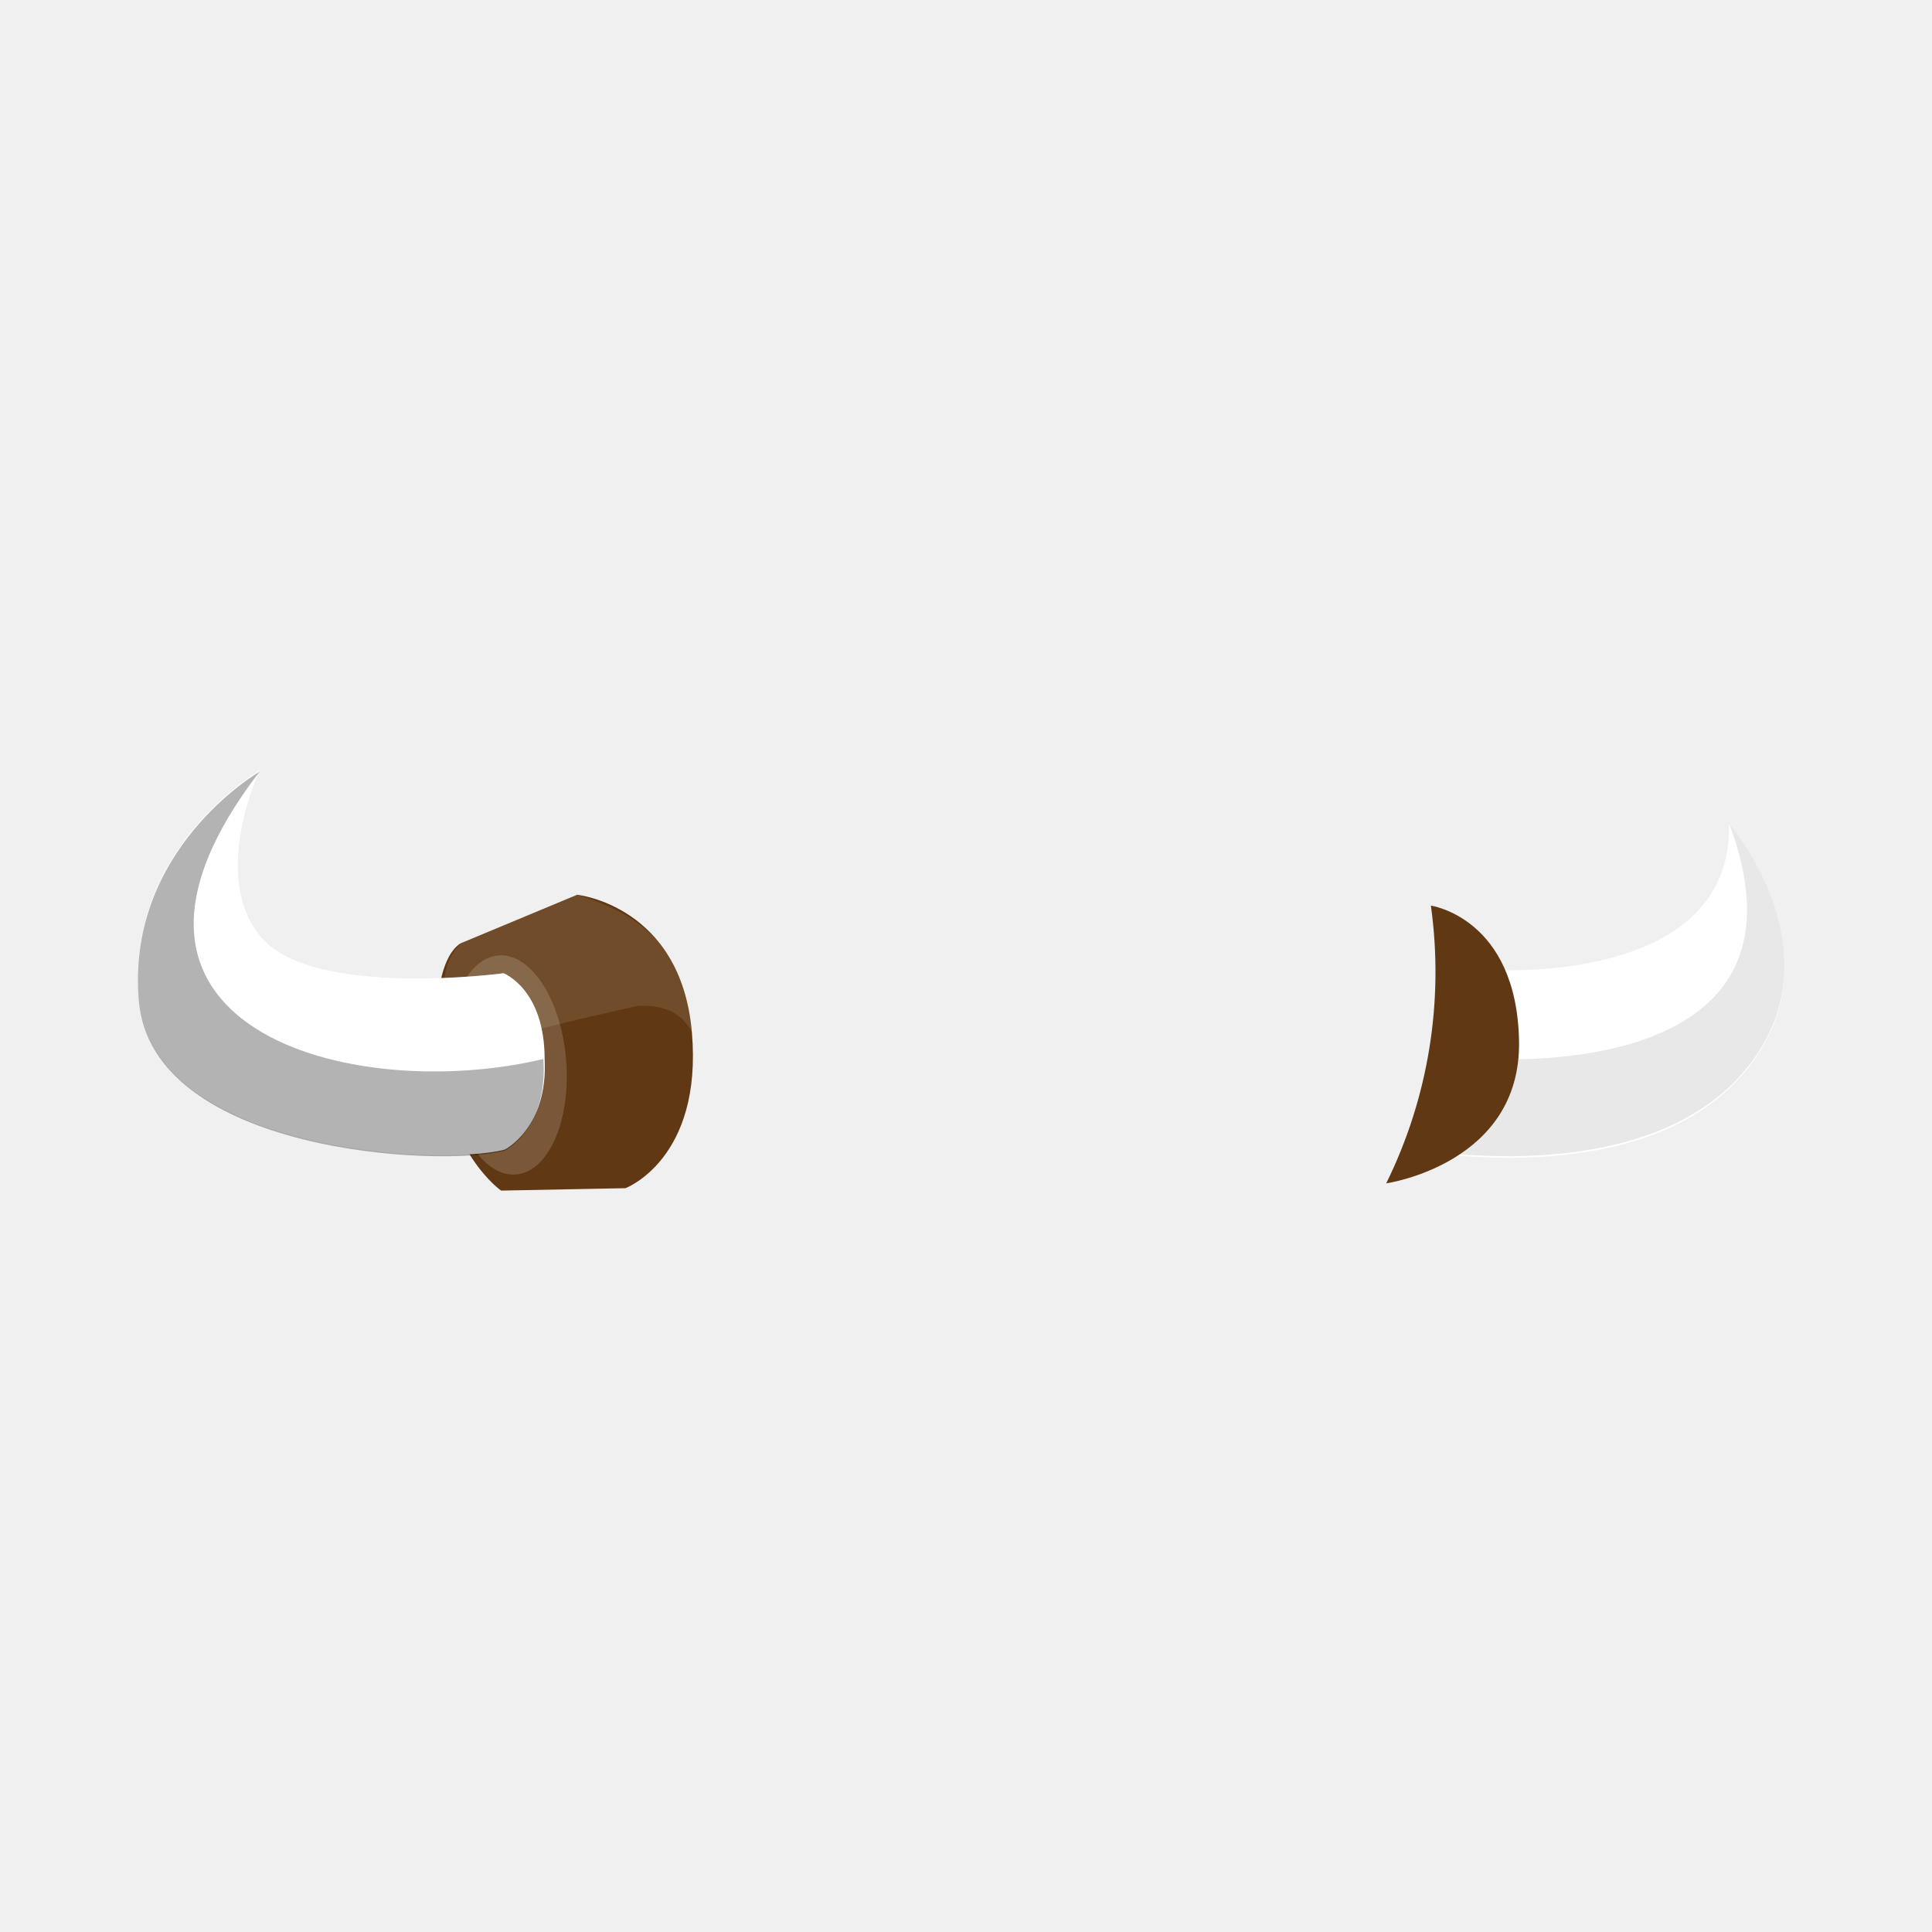
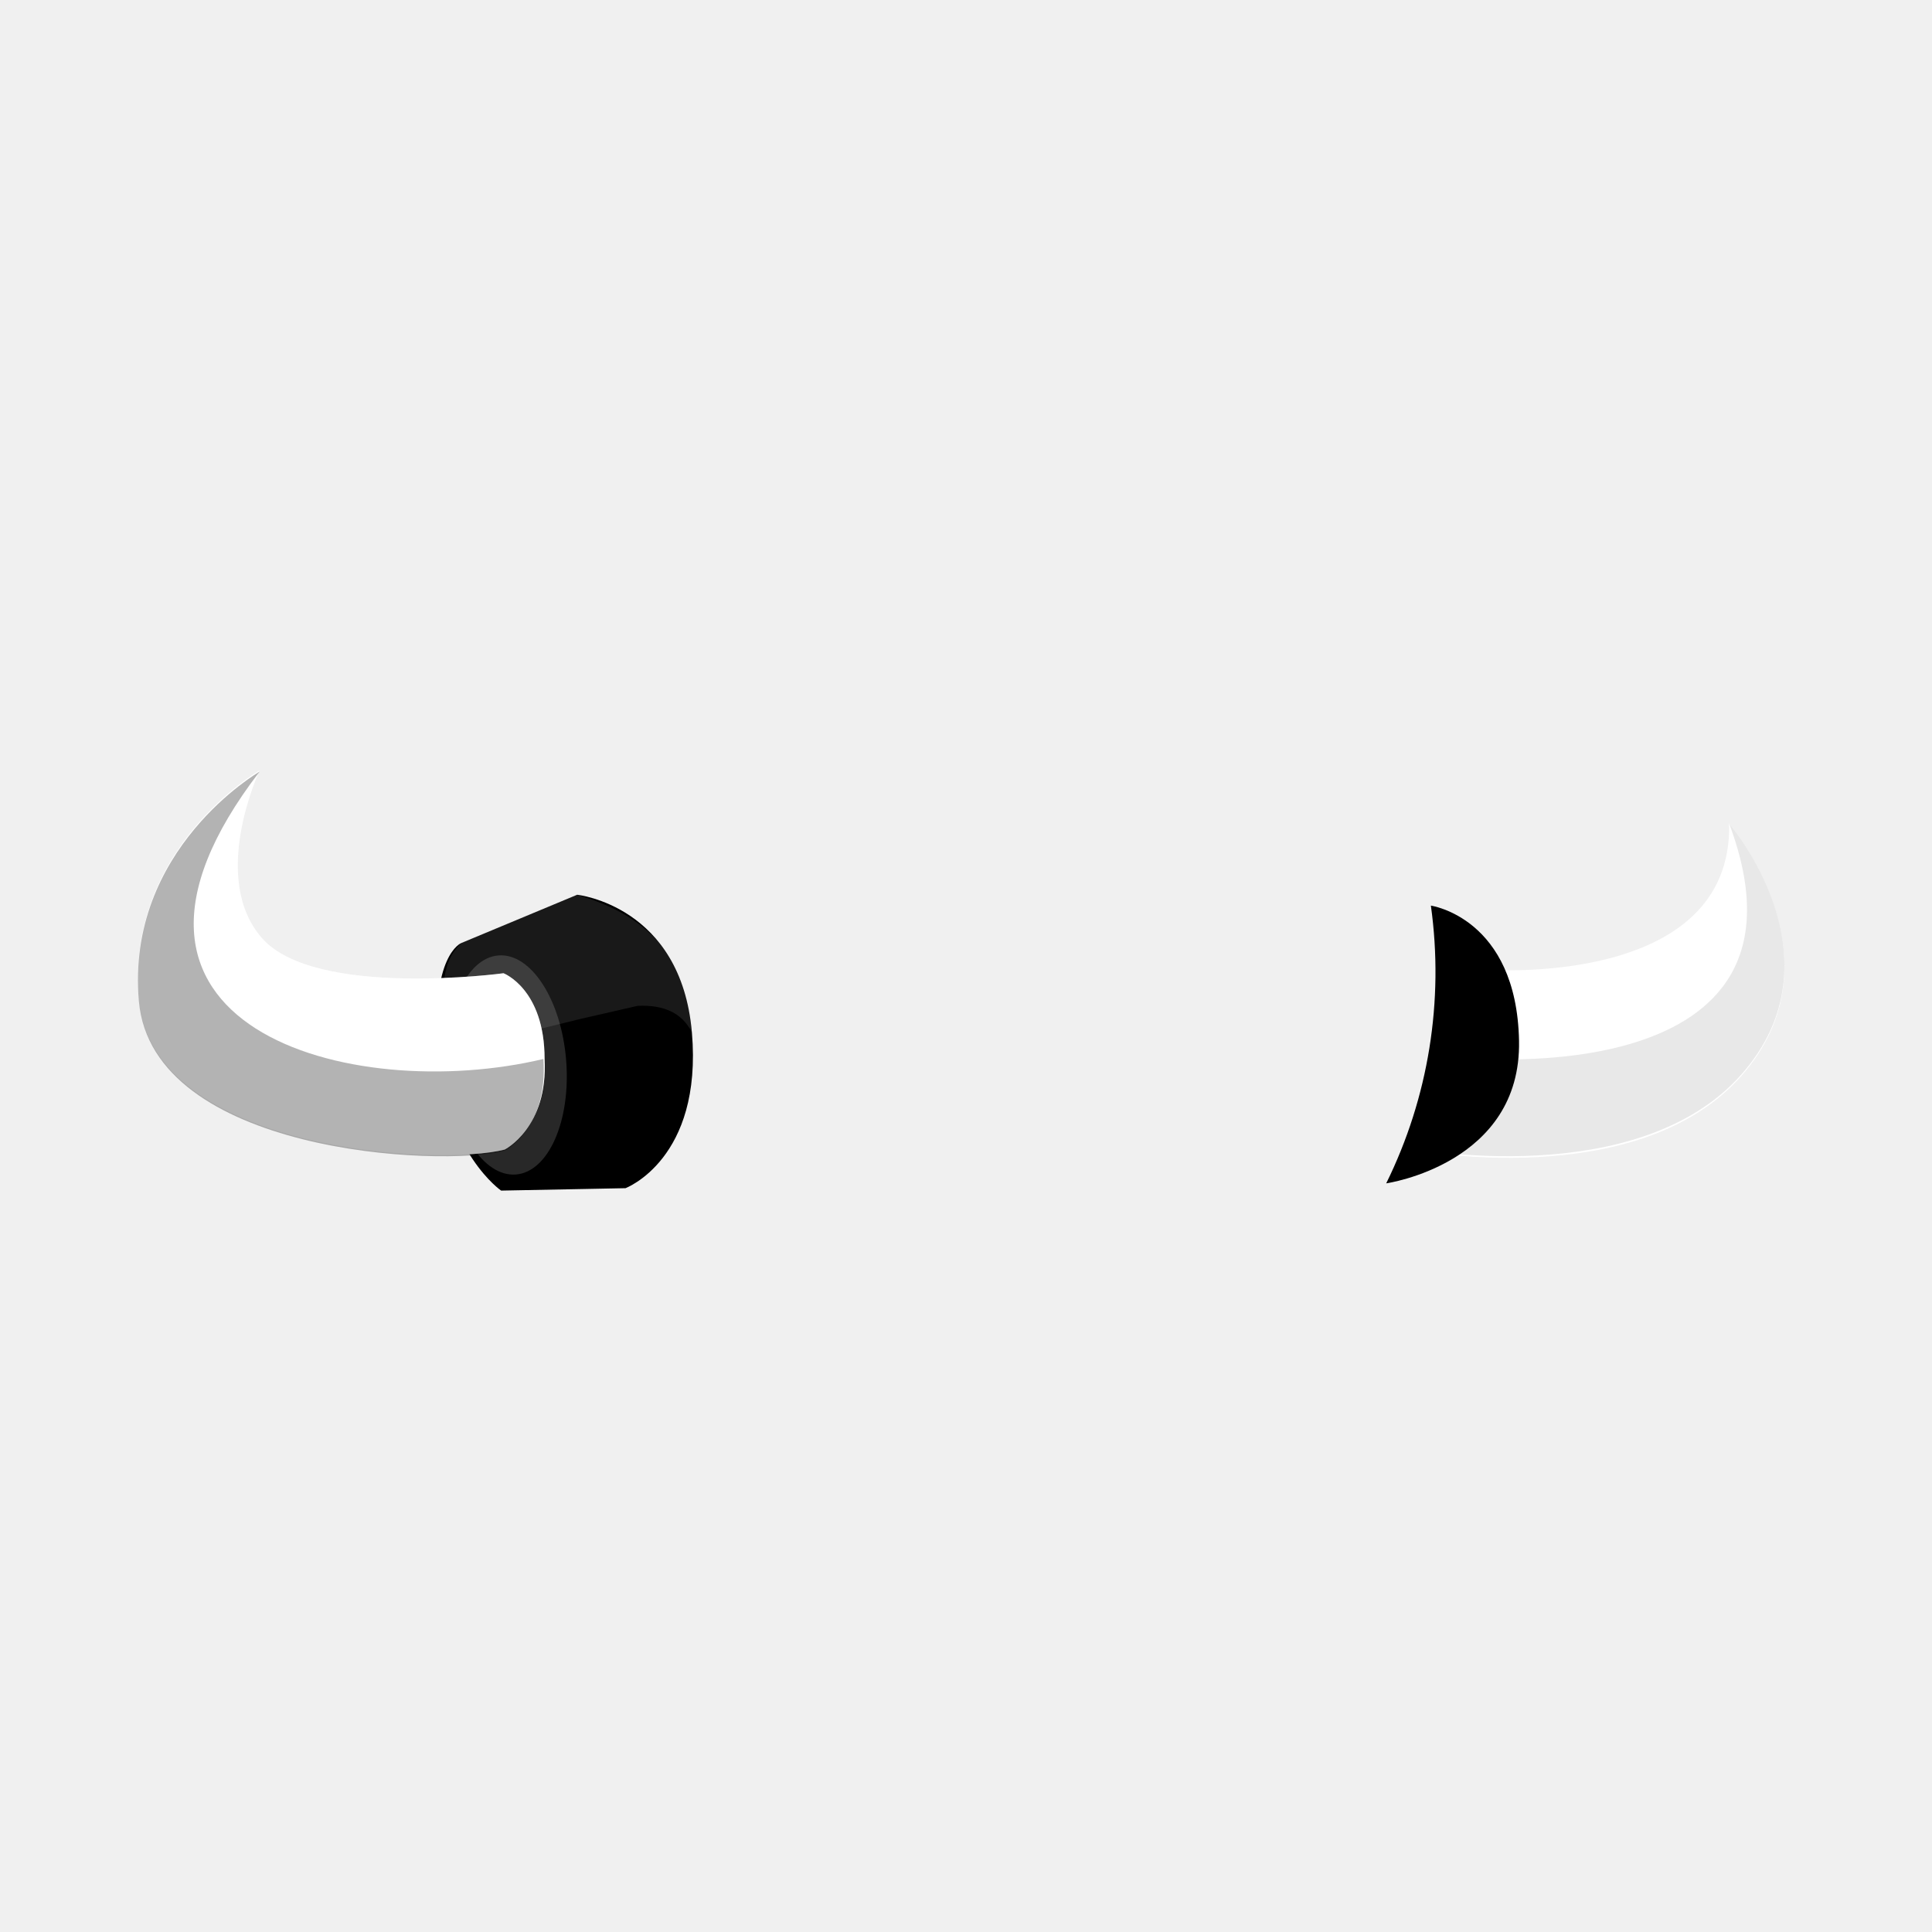
<svg xmlns="http://www.w3.org/2000/svg" version="1.1" id="Layer_1" x="0px" y="0px" viewBox="0 0 160 160" style="enable-background:new 0 0 160 160;" xml:space="preserve">
  <defs id="defs107" />
  <style type="text/css" id="style2">
	.st0{fill:#FFFFFF;}
	.st1{opacity:0.3;}
	.st2{opacity:0.3;enable-background:new    ;}
	.st3{fill:#603813;}
	.st4{opacity:0.1;fill:#FFFFFF;enable-background:new    ;}
	.st5{opacity:0.16;fill:#FFFFFF;enable-background:new    ;}
	.st6{opacity:0.3;fill:#FFFFFF;enable-background:new    ;}
	.st7{fill:url(#SVGID_1_);}
	.st8{clip-path:url(#SVGID_3_);}
	.st9{fill:url(#SVGID_4_);}
	.st10{fill:url(#SVGID_5_);}
	.st11{clip-path:url(#SVGID_7_);}
	.st12{fill:url(#SVGID_8_);}
	.st13{fill:url(#SVGID_9_);}
	.st14{clip-path:url(#SVGID_11_);}
	.st15{fill:url(#SVGID_12_);}
</style>
  <path class="st0" d="M124.6,80.7c0,0,20,0.3,18.6-12.5c0,0,9.6,11.1,1,20.9s-27.3,6.1-27.3,6.1L124.6,80.7z" id="path6" />
  <path class="st0" d="M143.2,68.2L143.2,68.2c0.3,13.7-20.2,12.1-20.2,12.1l-1.2,5.7l-4.9,9.2c0,0,18.7,3.6,27.3-6.1  S143.2,68.2,143.2,68.2z" id="path8" />
  <g class="st1" id="g14">
    <polygon class="st2" points="143.2,68.2 143.2,68.2 143.2,68.2  " id="polygon10" />
    <path class="st2" d="M143.2,68.2c8.4,22.4-21.7,19.4-21.7,19.4l0.3-1.7l-4.9,9.2c0,0,18.7,3.6,27.3-6.1S143.2,68.2,143.2,68.2z" id="path12" />
  </g>
-   <path class="st3" d="M118.5,75c0,0,7.1,1,7.3,11.2S114.8,98,114.8,98C118.3,90.9,119.6,82.9,118.5,75z" id="path16" />
-   <path class="st3" d="M38.2,78.1l9.6-4c0,0,8.6,0.9,9.5,11.4s-5.5,12.9-5.5,12.9l-10.3,0.2c0,0-4.5-3.1-5.2-11.3S38.2,78.1,38.2,78.1  z" id="path18" />
+   <path class="st3" d="M118.5,75c0,0,7.1,1,7.3,11.2S114.8,98,114.8,98C118.3,90.9,119.6,82.9,118.5,75z" id="path16" style="fill:#000000;fill-opacity:1" />
+   <path class="st3" d="M38.2,78.1l9.6-4c0,0,8.6,0.9,9.5,11.4s-5.5,12.9-5.5,12.9l-10.3,0.2c0,0-4.5-3.1-5.2-11.3S38.2,78.1,38.2,78.1  z" id="path18" style="fill:#000000;fill-opacity:1" />
  <path class="st4" d="M38.2,78.1l9.6-4c5,1.5,9,4.3,9.5,11.4c-0.8-1.6-2.3-2.3-4.5-2.2L48,84.4l-5.7,1.4l-5.9,1.4  C36.8,82.2,36.3,79.9,38.2,78.1z" id="path20" />
  <ellipse transform="matrix(0.9968 -7.974522e-02 7.974522e-02 0.9968 -6.8972 3.6279)" class="st5" cx="42" cy="88.2" rx="4.9" ry="9.1" id="ellipse22" />
  <path class="st0" d="M41.7,80.6c0,0-15.6,2.1-20-2.9s-0.2-13.9-0.2-13.9s-11.1,6.4-10,19s25,13.8,30.3,12.4c0,0,3.6-1.8,3.3-7.5  C45.1,81.9,41.7,80.6,41.7,80.6z" id="path24" />
  <path class="st6" d="M41.7,80.6c0,0-15.6,2.1-20-2.9s-0.2-13.9-0.2-13.9s-11.1,6.4-10,19s25,13.8,30.3,12.4c0,0,3.6-1.8,3.3-7.5  C45.1,81.9,41.7,80.6,41.7,80.6z" id="path26" />
  <path class="st2" d="M21.5,63.9" id="path28" />
  <path class="st2" d="M45,87.7c-15.9,3.8-39.8-2.6-23.5-23.8c0,0-11.1,6.4-10,19s25,13.8,30.3,12.4C41.8,95.3,45.4,93.5,45,87.7  L45,87.7z" id="path30" />
  <linearGradient id="SVGID_1_" gradientUnits="userSpaceOnUse" x1="466.36" y1="-1239.12" x2="466.36" y2="-1221.21" gradientTransform="matrix(1 0 0 -1 0 162)">
    <stop offset="0" style="stop-color:#A66707" id="stop32" />
    <stop offset="1" style="stop-color:#000000" id="stop34" />
  </linearGradient>
  <linearGradient id="SVGID_5_" gradientUnits="userSpaceOnUse" x1="478.85" y1="-1425.503" x2="478.85" y2="-1410.824" gradientTransform="matrix(1 0 0 -1 0 162)">
    <stop offset="0" style="stop-color:#A66707" id="stop56" />
    <stop offset="1" style="stop-color:#000000" id="stop58" />
  </linearGradient>
  <linearGradient id="SVGID_9_" gradientUnits="userSpaceOnUse" x1="-269.64" y1="-1247.12" x2="-269.64" y2="-1229.21" gradientTransform="matrix(1 0 0 -1 0 162)">
    <stop offset="0" style="stop-color:#A66707" id="stop80" />
    <stop offset="1" style="stop-color:#000000" id="stop82" />
  </linearGradient>
</svg>
